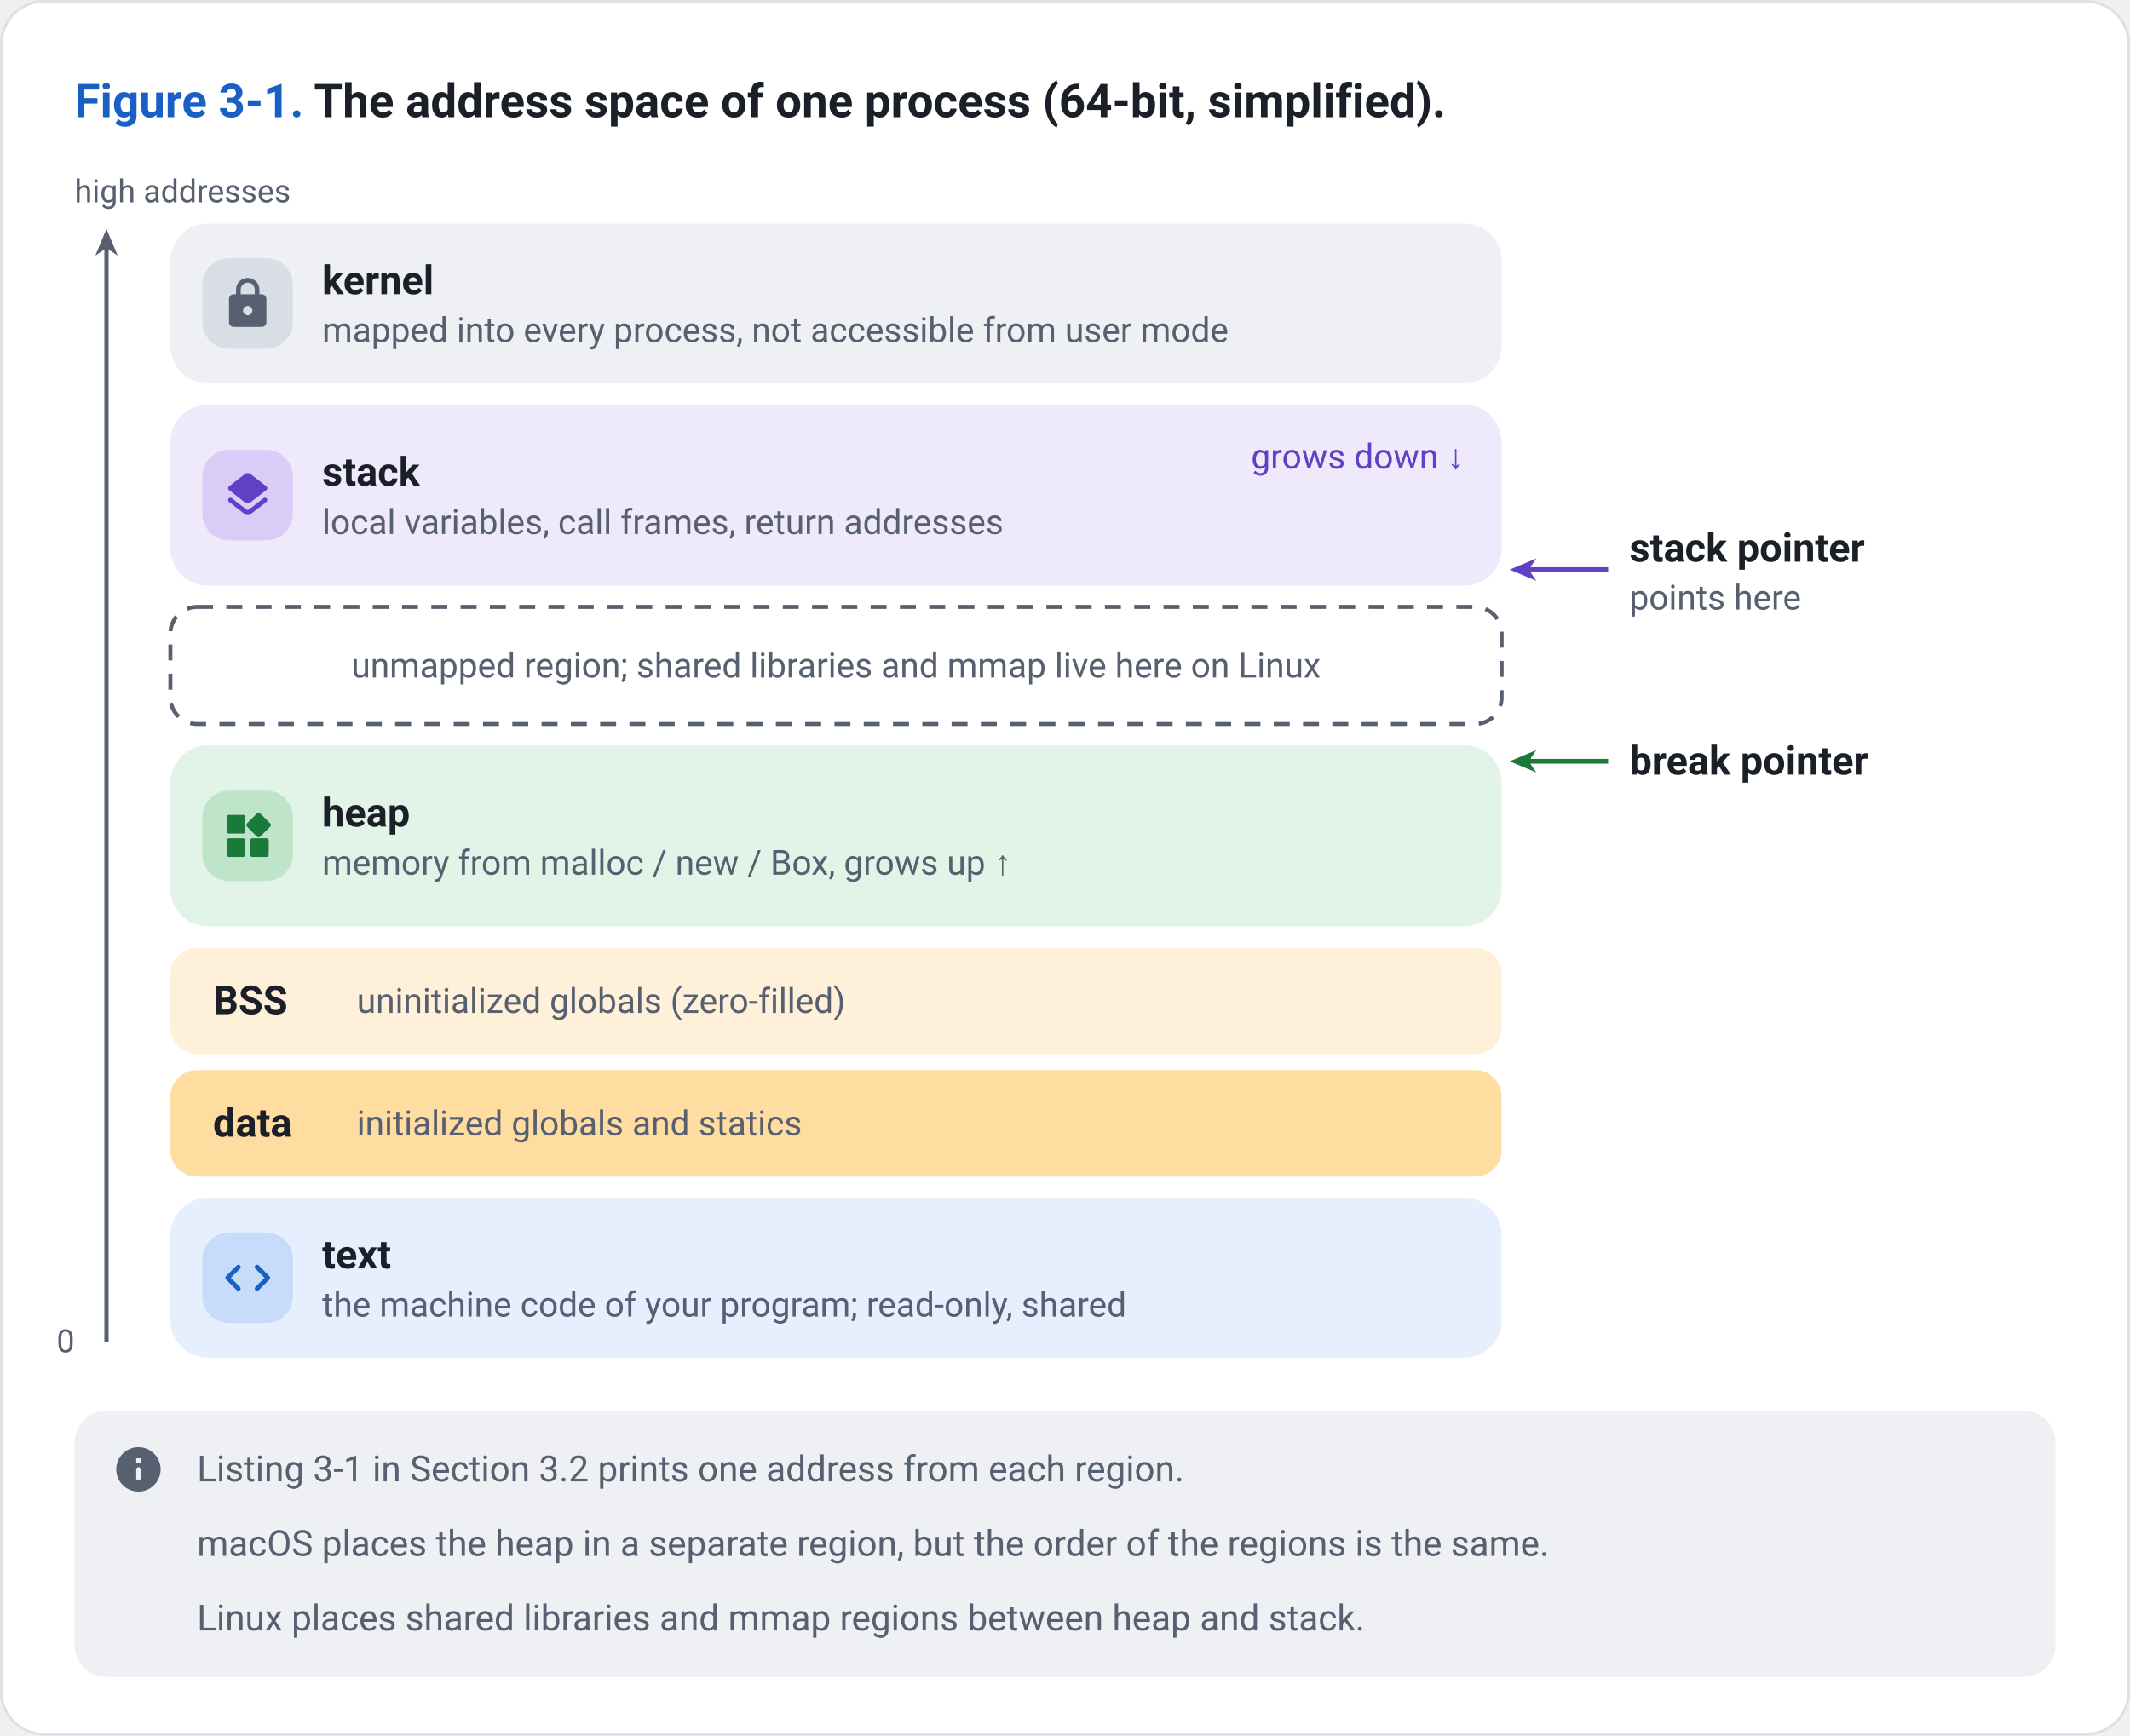
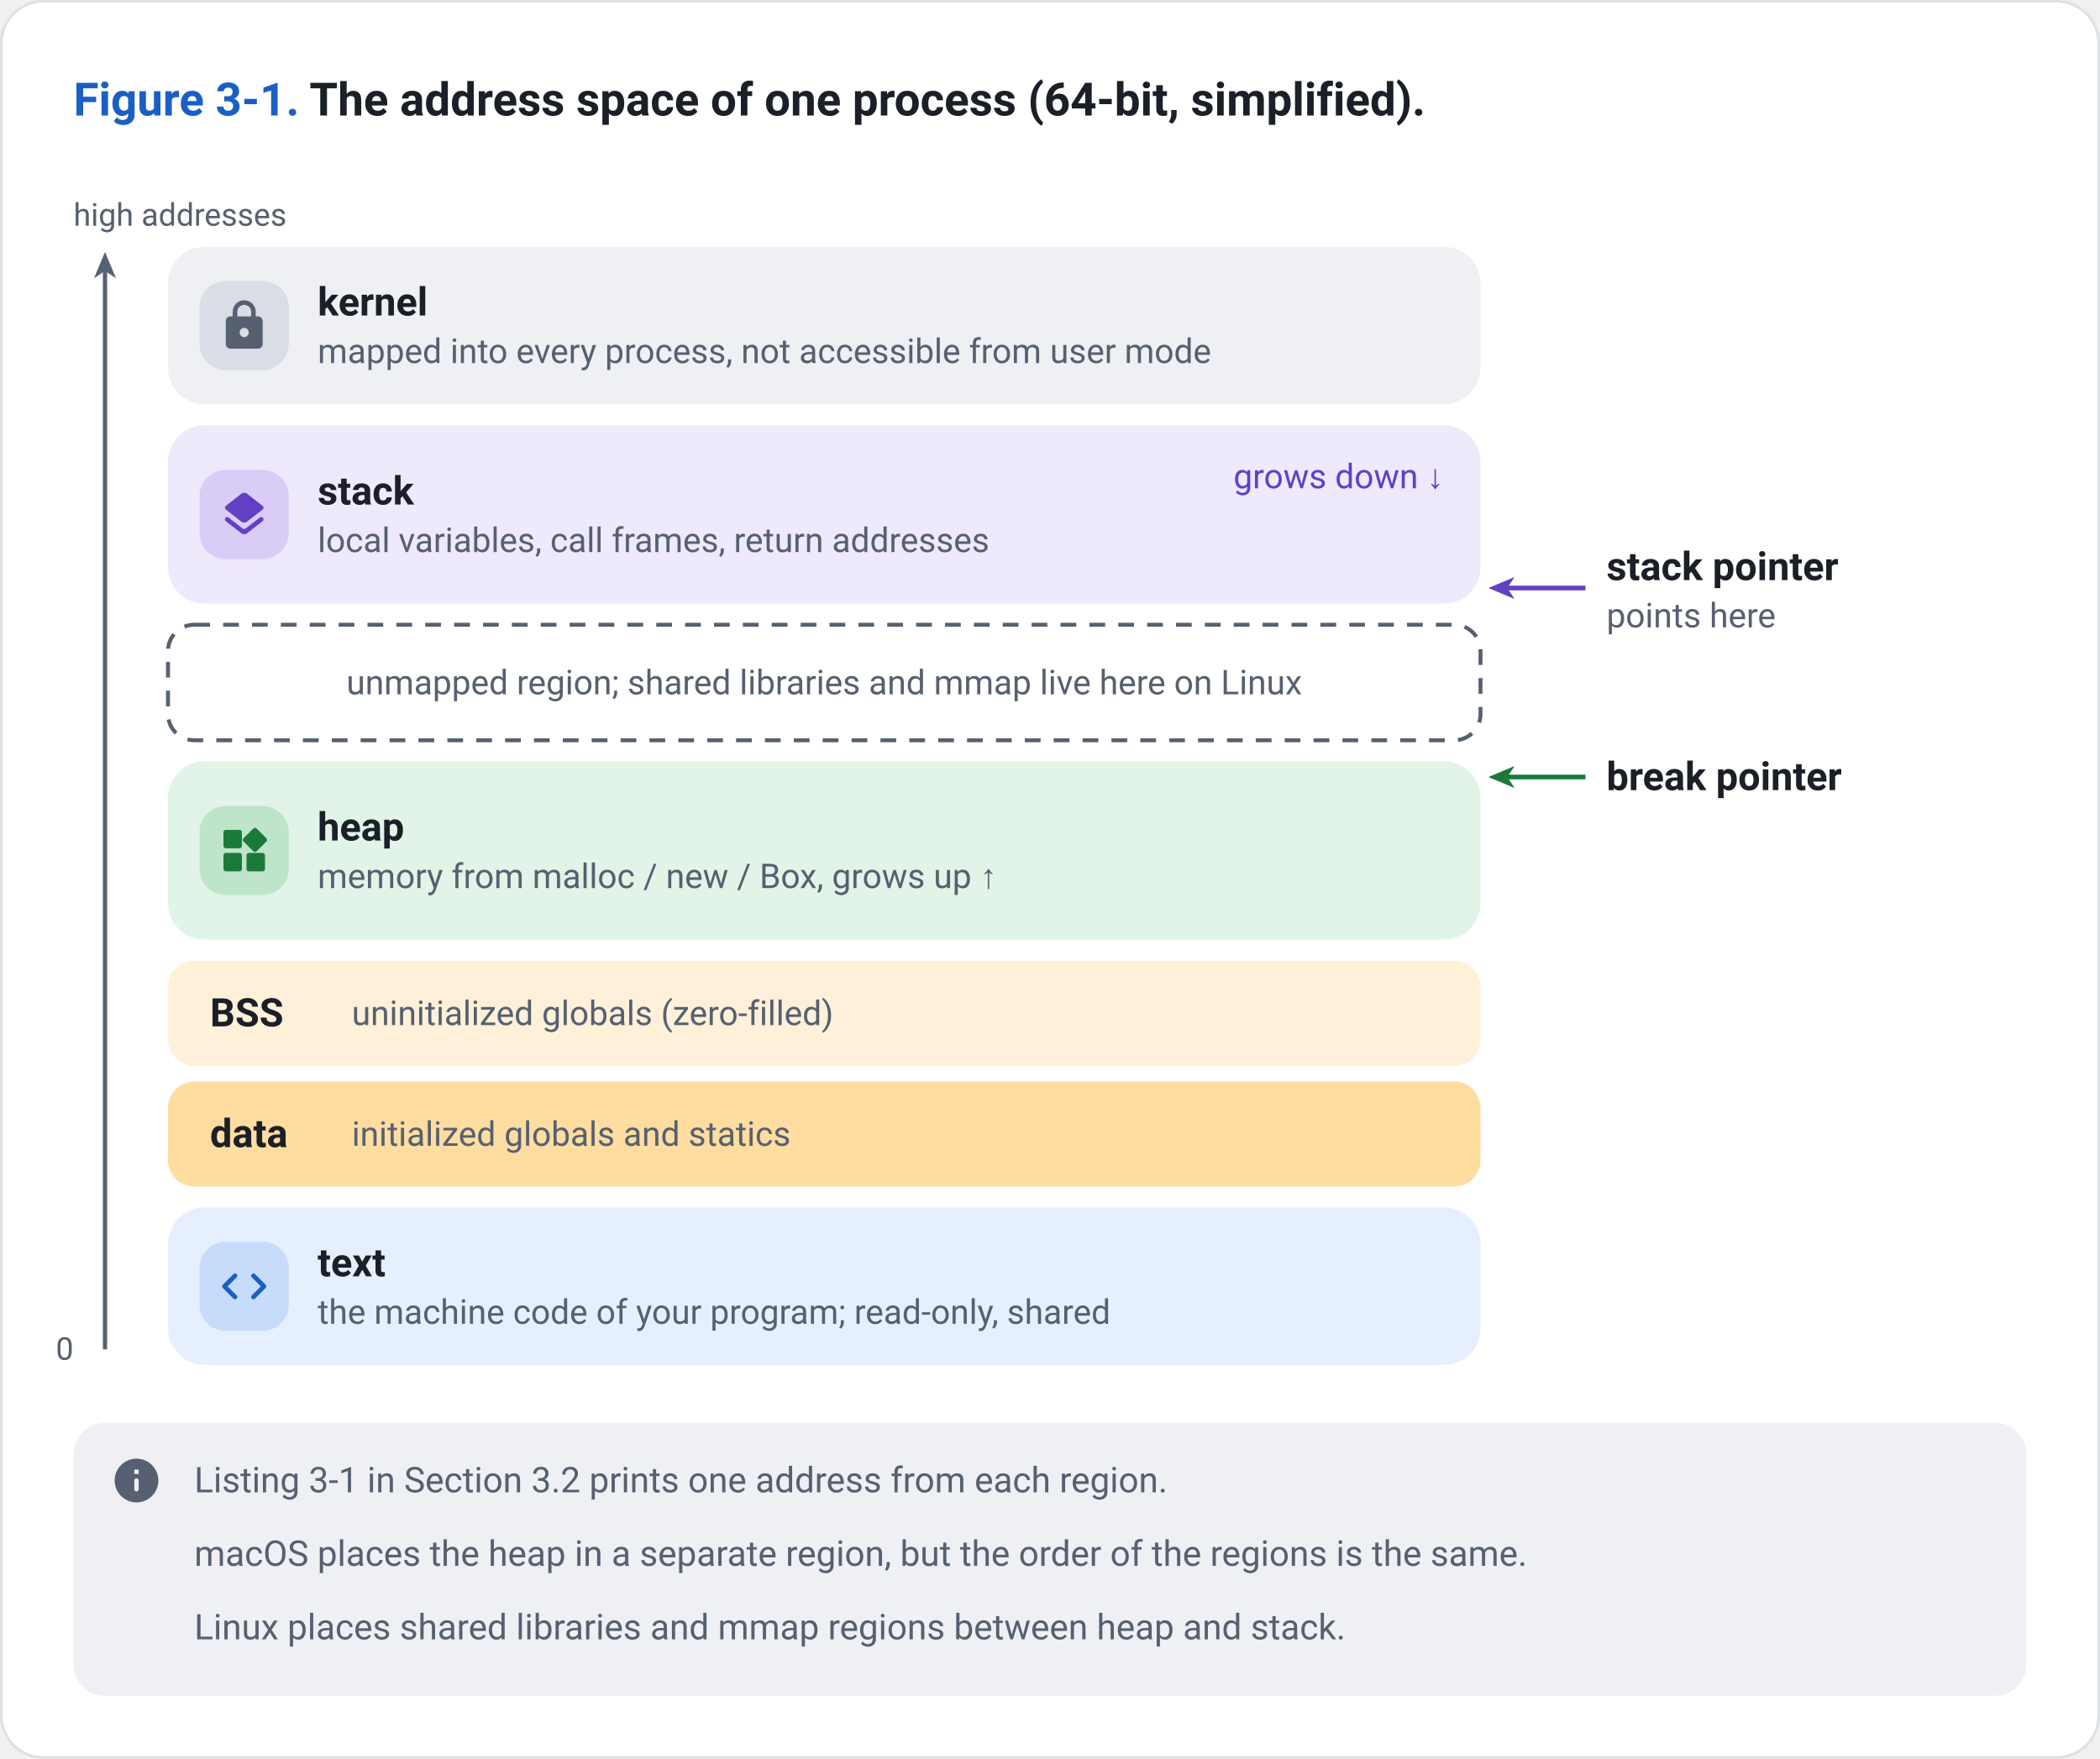
- <svg xmlns="http://www.w3.org/2000/svg" viewBox="0 0 800 652" width="800" height="652">
+ <svg xmlns="http://www.w3.org/2000/svg" viewBox="0 0 800 670" width="800" height="670">
  <style>
    text { font-family: -apple-system, BlinkMacSystemFont, "Segoe UI", Roboto, "Helvetica Neue", Arial, sans-serif; fill: #1B1F27; }
    .paper { fill: #FFFFFF; }
    .frame { fill: #FFFFFF; stroke: #DCE0E7; stroke-width: 1; }
    .card { fill: #FFFFFF; }
    .hair { stroke: #DCE0E7; stroke-width: 1.2; fill: none; }
    .muted { fill: #566070; }
    .ink { fill: #1B1F27; }
    .title { font-size: 17.5px; font-weight: 650; }
    .head { font-size: 15.5px; font-weight: 650; }
    .name { font-size: 15px; font-weight: 650; }
    .body { font-size: 13.5px; }
    .sub { font-size: 13px; }
    .mono { font-size: 12.5px; font-family: "SF Mono", SFMono-Regular, ui-monospace, Menlo, Consolas, monospace; }
    .monob { font-size: 12.5px; font-weight: 650; font-family: "SF Mono", SFMono-Regular, ui-monospace, Menlo, Consolas, monospace; }
    .small { font-size: 12px; }
    .note { font-size: 13.5px; }
    .noteb { font-size: 13.5px; font-weight: 650; }
    .sub, .small, .note { fill: #566070; }
    .c-blue { fill: #E6EFFD; }
    .m-blue { fill: #C7DBFA; }
    .a-blue { fill: #1A5FC4; }
    .t-blue { fill: #1A5FC4; }
    .w-blue { stroke: #1A5FC4; fill: none; stroke-linecap: butt; stroke-linejoin: round; }
    .o-blue { stroke: #1A5FC4; fill: none; stroke-width: 1.5; }
    .h-blue { stroke: #1A5FC4; stroke-width: 1.4; }
    .c-green { fill: #E2F4E7; }
    .m-green { fill: #BEE5C9; }
    .a-green { fill: #1B7A3A; }
    .t-green { fill: #1B7A3A; }
    .w-green { stroke: #1B7A3A; fill: none; stroke-linecap: butt; stroke-linejoin: round; }
    .o-green { stroke: #1B7A3A; fill: none; stroke-width: 1.5; }
    .h-green { stroke: #1B7A3A; stroke-width: 1.4; }
    .c-amber { fill: #FFF1D9; }
    .m-amber { fill: #FFDDA1; }
    .a-amber { fill: #9A5600; }
    .t-amber { fill: #9A5600; }
    .w-amber { stroke: #9A5600; fill: none; stroke-linecap: butt; stroke-linejoin: round; }
    .o-amber { stroke: #9A5600; fill: none; stroke-width: 1.5; }
    .h-amber { stroke: #9A5600; stroke-width: 1.4; }
    .c-red { fill: #FDE8E4; }
    .m-red { fill: #F8C8BF; }
    .a-red { fill: #BF3620; }
    .t-red { fill: #BF3620; }
    .w-red { stroke: #BF3620; fill: none; stroke-linecap: butt; stroke-linejoin: round; }
    .o-red { stroke: #BF3620; fill: none; stroke-width: 1.5; }
    .h-red { stroke: #BF3620; stroke-width: 1.4; }
    .c-purple { fill: #EFE9FC; }
    .m-purple { fill: #D9CDF8; }
    .a-purple { fill: #6240C4; }
    .t-purple { fill: #6240C4; }
    .w-purple { stroke: #6240C4; fill: none; stroke-linecap: butt; stroke-linejoin: round; }
    .o-purple { stroke: #6240C4; fill: none; stroke-width: 1.5; }
    .h-purple { stroke: #6240C4; stroke-width: 1.4; }
    .c-teal { fill: #DDF3F1; }
    .m-teal { fill: #B3E3DE; }
    .a-teal { fill: #0E7168; }
    .t-teal { fill: #0E7168; }
    .w-teal { stroke: #0E7168; fill: none; stroke-linecap: butt; stroke-linejoin: round; }
    .o-teal { stroke: #0E7168; fill: none; stroke-width: 1.5; }
    .h-teal { stroke: #0E7168; stroke-width: 1.4; }
    .c-gray { fill: #EEF0F4; }
    .m-gray { fill: #D9DDE5; }
    .a-gray { fill: #566070; }
    .t-gray { fill: #566070; }
    .w-gray { stroke: #566070; fill: none; stroke-linecap: butt; stroke-linejoin: round; }
    .o-gray { stroke: #566070; fill: none; stroke-width: 1.5; }
    .h-gray { stroke: #566070; stroke-width: 1.4; }
    .c-wire { fill: #EEF0F4; }
    .m-wire { fill: #D9DDE5; }
    .a-wire { fill: #5B6676; }
    .t-wire { fill: #5B6676; }
    .w-wire { stroke: #5B6676; fill: none; stroke-linecap: butt; stroke-linejoin: round; }
    .o-wire { stroke: #5B6676; fill: none; stroke-width: 1.5; }
    .h-wire { stroke: #5B6676; stroke-width: 1.4; }
  </style>
  <defs>
    <filter id="lift" x="-10%" y="-15%" width="120%" height="140%">
      <feDropShadow dx="0" dy="1" stdDeviation="1.2" flood-color="#1B2430" flood-opacity="0.14" />
      <feDropShadow dx="0" dy="3" stdDeviation="4" flood-color="#1B2430" flood-opacity="0.10" />
    </filter>
  </defs>
-   <rect x="0.5" y="0.5" width="799" height="651" rx="16" class="frame" />
+   <rect x="0.5" y="0.5" width="799" height="669" rx="16" class="frame" />
  <text x="28" y="44" class="title">
    <tspan class="t-blue">Figure 3-1.</tspan> The address space of one process (64-bit, simplified).</text>
-   <g transform="translate(0 64)">
+   <g transform="translate(0 74)">
    <text x="28.0" y="12.0" class="small">high addresses</text>
    <polygon points="40.0,22.0 44.2,32.0 40.0,29.2 35.8,32.0" class="a-gray" />
    <path d="M40.0,440.0 L40.0,29.0" class="w-gray" stroke-width="1.6" />
    <text x="28.0" y="444.0" class="small" text-anchor="end" data-fit="14.0,30.0">0</text>
    <rect x="64.0" y="20.0" width="500.0" height="60.0" rx="14" class="c-gray" />
    <rect x="76.0" y="33.0" width="34.0" height="34.0" rx="10" class="m-gray" />
    <g transform="translate(82.5 39.5) scale(0.878)" class="a-gray">
      <path d="M18 8h-1V6c0-2.76-2.24-5-5-5S7 3.24 7 6v2H6c-1.1 0-2 .9-2 2v10c0 1.1.9 2 2 2h12c1.1 0 2-.9 2-2V10c0-1.1-.9-2-2-2zm-6 9c-1.1 0-2-.9-2-2s.9-2 2-2 2 .9 2 2-.9 2-2 2zM9 8V6c0-1.66 1.34-3 3-3s3 1.34 3 3v2H9z" />
    </g>
-     <text x="121.0" y="46.5" class="name" data-fit="121.0,556.0">kernel</text>
-     <text x="121.0" y="64.5" class="sub" data-fit="121.0,556.0">mapped into every process, not accessible from user mode</text>
+     <text x="121.0" y="46.2" class="name" data-fit="121.0,556.0">kernel</text>
+     <text x="121.0" y="64.3" class="sub" data-fit="121.0,556.0">mapped into every process, not accessible from user mode</text>
    <rect x="64.0" y="88.0" width="500.0" height="68.0" rx="14" class="c-purple" />
    <rect x="76.0" y="105.0" width="34.0" height="34.0" rx="10" class="m-purple" />
    <g transform="translate(82.5 111.5) scale(0.878)" class="a-purple">
      <path d="M12.6 18.06c-.36.28-.87.28-1.23 0l-6.15-4.78a.991.991 0 0 0-1.22 0 .997.997 0 0 0 0 1.57l6.76 5.26c.72.56 1.73.56 2.46 0l6.76-5.26c.51-.4.51-1.17 0-1.57l-.01-.01a.991.991 0 0 0-1.22 0l-6.15 4.79zm.63-3.02 6.76-5.26c.51-.4.51-1.18 0-1.58l-6.76-5.26c-.72-.56-1.73-.56-2.46 0L4.01 8.21c-.51.4-.51 1.18 0 1.58l6.76 5.26c.72.56 1.74.56 2.46-.01z" />
    </g>
-     <text x="121.0" y="118.5" class="name" data-fit="121.0,556.0">stack</text>
-     <text x="121.0" y="136.6" class="sub" data-fit="121.0,556.0">local variables, call frames, return addresses</text>
+     <text x="121.0" y="118.2" class="name" data-fit="121.0,556.0">stack</text>
+     <text x="121.0" y="136.3" class="sub" data-fit="121.0,556.0">local variables, call frames, return addresses</text>
    <text x="550.0" y="112.0" class="sub t-purple" text-anchor="end">grows down ↓</text>
    <rect x="64.0" y="164.0" width="500.0" height="44.0" rx="10" class="o-gray" stroke-dasharray="6 5" />
    <text x="314.0" y="190.5" class="sub" text-anchor="middle" data-fit="70.0,558.0">unmapped region; shared libraries and mmap live here on Linux</text>
    <rect x="64.0" y="216.0" width="500.0" height="68.0" rx="14" class="c-green" />
    <rect x="76.0" y="233.0" width="34.0" height="34.0" rx="10" class="m-green" />
    <g transform="translate(82.5 239.5) scale(0.878)" class="a-green">
      <path d="M13 14v6c0 .55.45 1 1 1h6c.55 0 1-.45 1-1v-6c0-.55-.45-1-1-1h-6c-.55 0-1 .45-1 1zm-9 7h6c.55 0 1-.45 1-1v-6c0-.55-.45-1-1-1H4c-.55 0-1 .45-1 1v6c0 .55.45 1 1 1zM3 4v6c0 .55.45 1 1 1h6c.55 0 1-.45 1-1V4c0-.55-.45-1-1-1H4c-.55 0-1 .45-1 1zm12.95-1.6L11.7 6.64a.996.996 0 0 0 0 1.41l4.25 4.25c.39.39 1.02.39 1.41 0l4.25-4.25a.996.996 0 0 0 0-1.41L17.37 2.4c-.39-.39-1.03-.39-1.42 0z" />
    </g>
-     <text x="121.0" y="246.5" class="name" data-fit="121.0,556.0">heap</text>
-     <text x="121.0" y="264.6" class="sub" data-fit="121.0,556.0">memory from malloc / new / Box, grows up ↑</text>
+     <text x="121.0" y="246.2" class="name" data-fit="121.0,556.0">heap</text>
+     <text x="121.0" y="264.3" class="sub" data-fit="121.0,556.0">memory from malloc / new / Box, grows up ↑</text>
    <rect x="64.0" y="292.0" width="500.0" height="40.0" rx="10" class="c-amber" />
    <text x="80.0" y="317.0" class="name">BSS</text>
    <text x="134.0" y="316.5" class="sub">uninitialized globals (zero-filled)</text>
    <rect x="64.0" y="338.0" width="500.0" height="40.0" rx="10" class="m-amber" />
    <text x="80.0" y="363.0" class="name">data</text>
    <text x="134.0" y="362.5" class="sub">initialized globals and statics</text>
    <rect x="64.0" y="386.0" width="500.0" height="60.0" rx="14" class="c-blue" />
    <rect x="76.0" y="399.0" width="34.0" height="34.0" rx="10" class="m-blue" />
    <g transform="translate(82.5 405.5) scale(0.878)" class="a-blue">
      <path d="M8.7 15.9 4.8 12l3.9-3.9a.984.984 0 0 0 0-1.4.984.984 0 0 0-1.4 0l-4.59 4.59a.996.996 0 0 0 0 1.41l4.59 4.6c.39.39 1.01.39 1.4 0a.984.984 0 0 0 0-1.4zm6.6 0 3.9-3.9-3.9-3.9a.984.984 0 0 1 0-1.4.984.984 0 0 1 1.4 0l4.59 4.59c.39.39.39 1.02 0 1.41l-4.59 4.6a.984.984 0 0 1-1.4 0 .984.984 0 0 1 0-1.4z" />
    </g>
-     <text x="121.0" y="412.5" class="name" data-fit="121.0,556.0">text</text>
-     <text x="121.0" y="430.6" class="sub" data-fit="121.0,556.0">the machine code of your program; read-only, shared</text>
+     <text x="121.0" y="412.2" class="name" data-fit="121.0,556.0">text</text>
+     <text x="121.0" y="430.3" class="sub" data-fit="121.0,556.0">the machine code of your program; read-only, shared</text>
    <polygon points="567.0,150.0 577.0,145.8 574.2,150.0 577.0,154.2" class="a-purple" />
    <path d="M604.0,150.0 L574.0,150.0" class="w-purple" stroke-width="1.8" />
    <text x="612.0" y="147.0" class="name">stack pointer</text>
    <text x="612.0" y="165.0" class="sub">points here</text>
    <polygon points="567.0,222.0 577.0,217.8 574.2,222.0 577.0,226.2" class="a-green" />
    <path d="M604.0,222.0 L574.0,222.0" class="w-green" stroke-width="1.8" />
    <text x="612.0" y="227.0" class="name">break pointer</text>
  </g>
-   <rect x="28" y="530" width="744" height="100" rx="12" class="c-gray" />
-   <g transform="translate(42 542) scale(0.833)" class="a-gray">
+   <rect x="28" y="542" width="744" height="104" rx="12" class="c-gray" />
+   <g transform="translate(42 554) scale(0.833)" class="a-gray">
    <path d="M12 2C6.48 2 2 6.48 2 12s4.48 10 10 10 10-4.48 10-10S17.52 2 12 2zm0 15c-.55 0-1-.45-1-1v-4c0-.55.45-1 1-1s1 .45 1 1v4c0 .55-.45 1-1 1zm1-8h-2V7h2v2z" />
  </g>
-   <text x="74" y="556.5" class="note" data-fit="74,760">Listing 3-1 in Section 3.2 prints one address from each region.</text>
-   <text x="74" y="584.5" class="note" data-fit="74,760">macOS places the heap in a separate region, but the order of the regions is the same.</text>
-   <text x="74" y="612.5" class="note" data-fit="74,760">Linux places shared libraries and mmap regions between heap and stack.</text>
+   <text x="74" y="568.5" class="note" data-fit="74,760">Listing 3-1 in Section 3.2 prints one address from each region.</text>
+   <text x="74" y="596.5" class="note" data-fit="74,760">macOS places the heap in a separate region, but the order of the regions is the same.</text>
+   <text x="74" y="624.5" class="note" data-fit="74,760">Linux places shared libraries and mmap regions between heap and stack.</text>
</svg>
